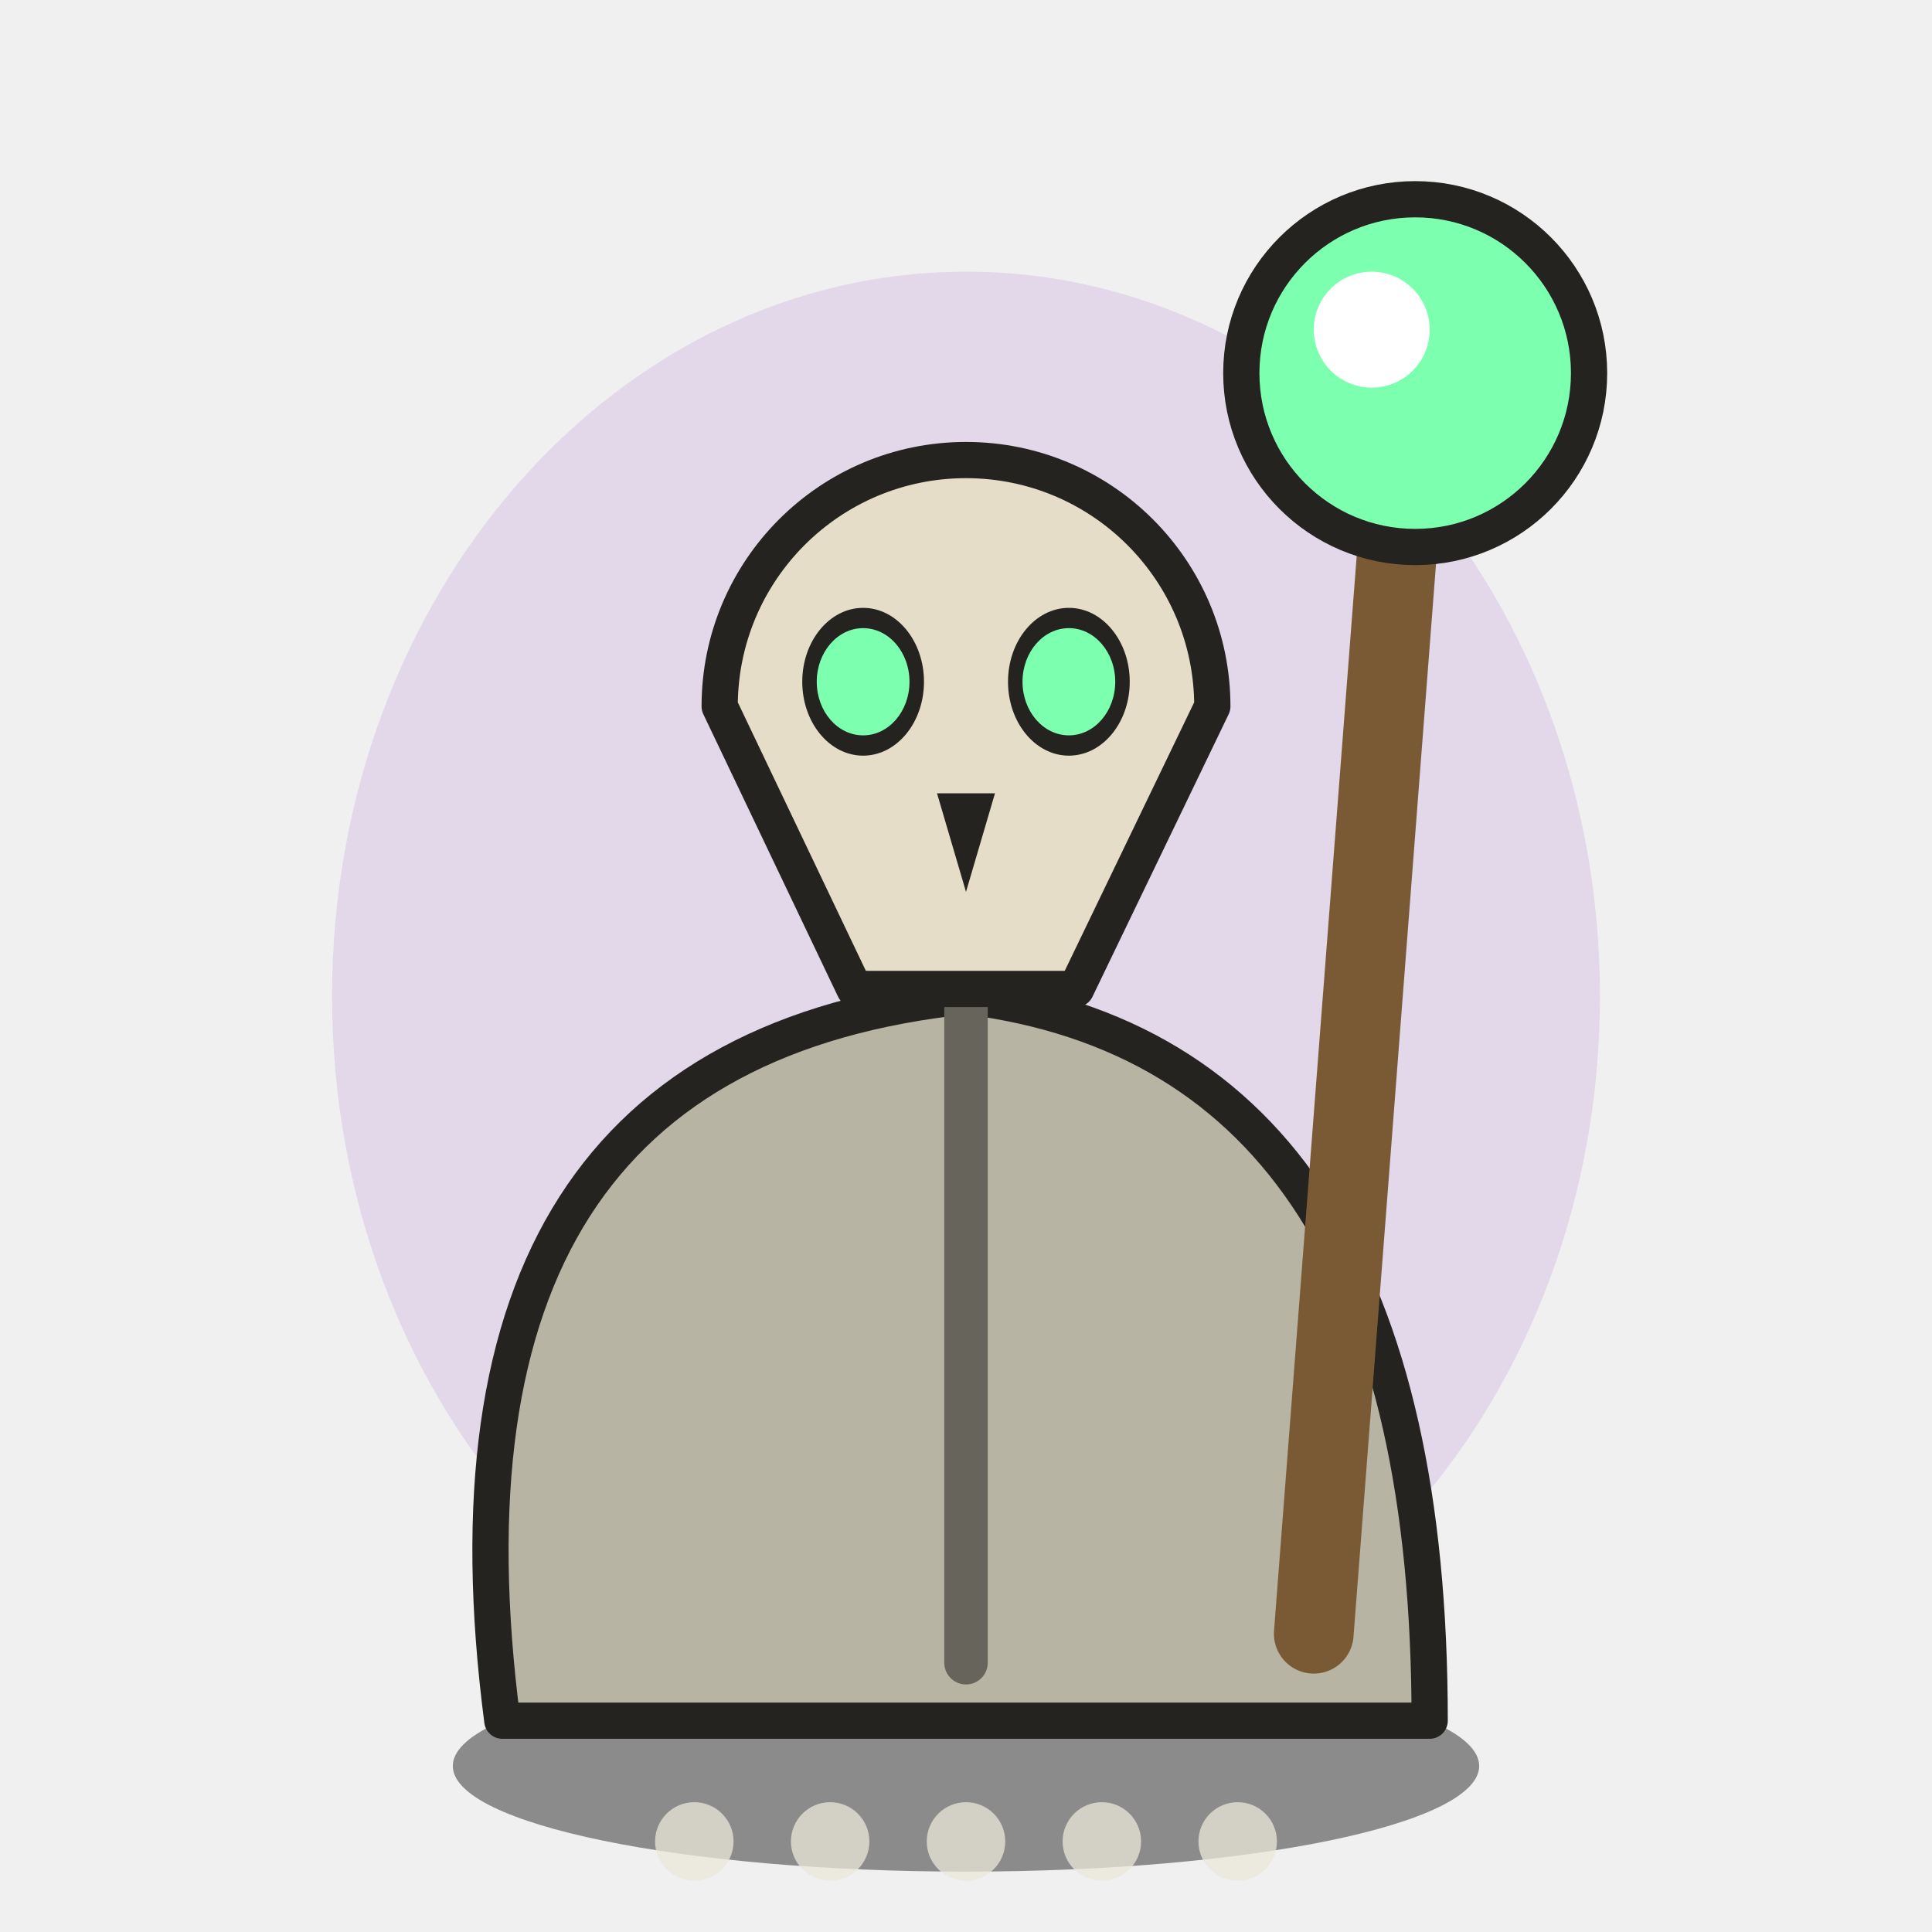
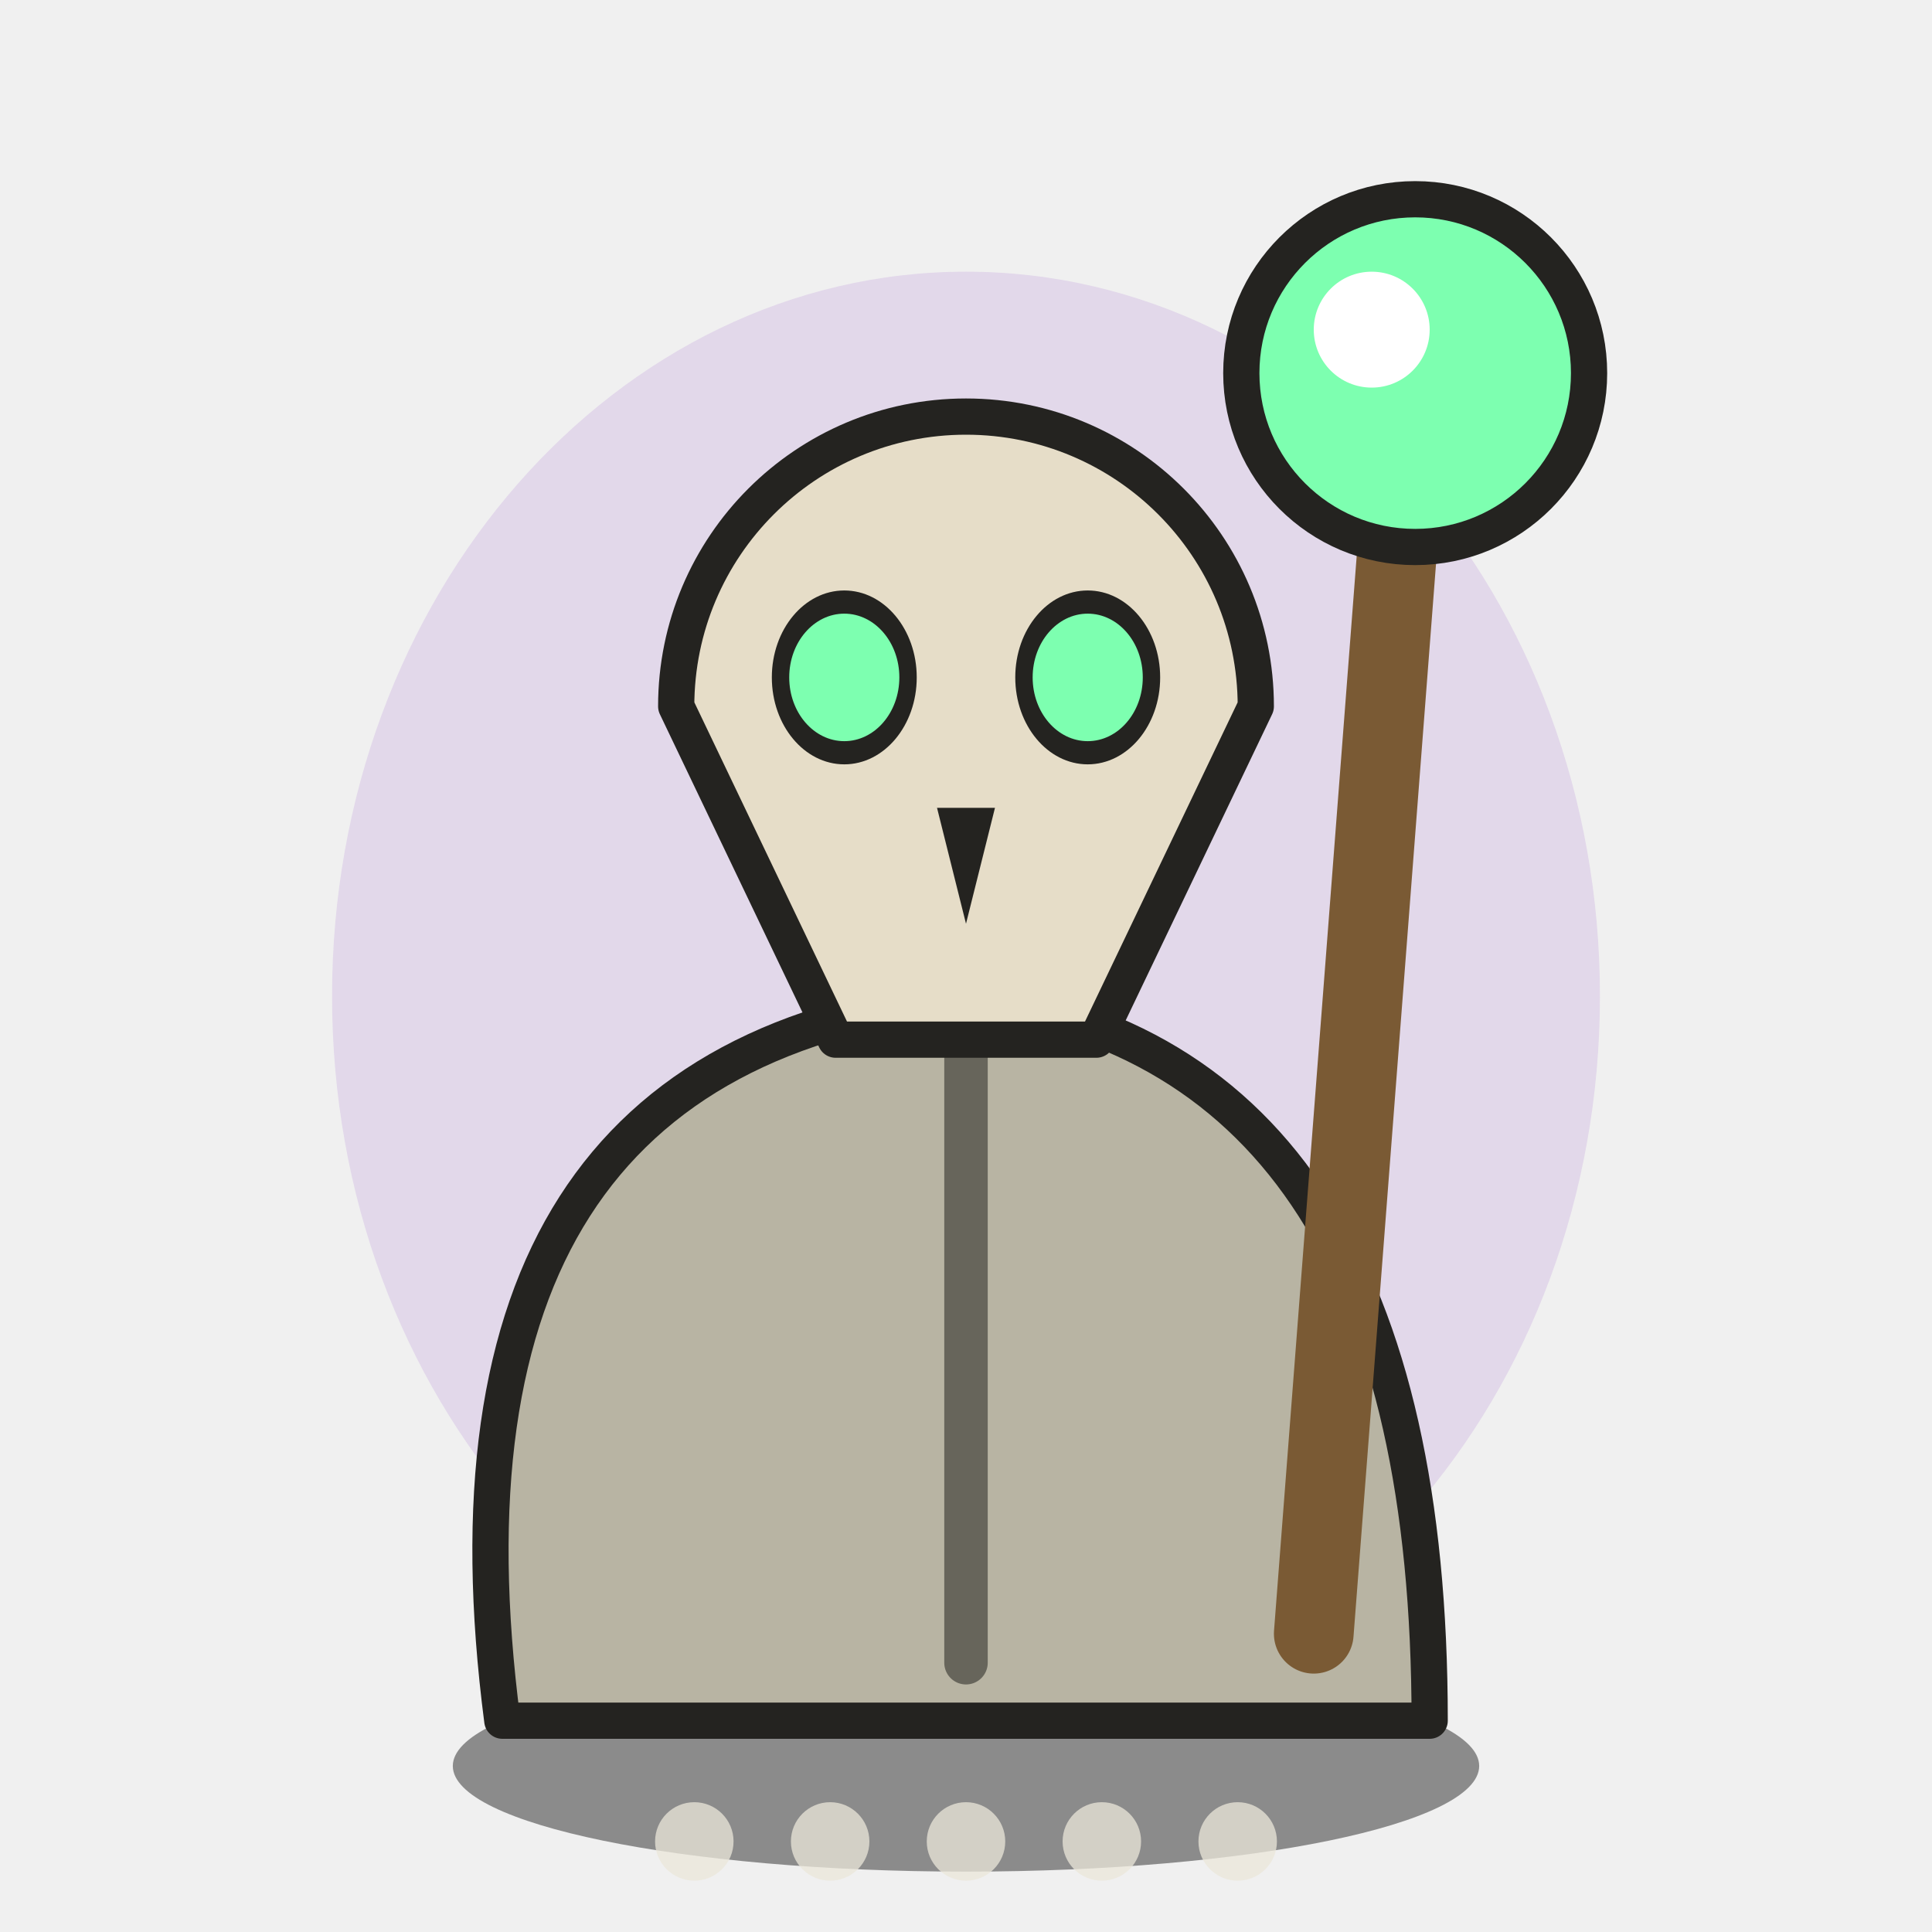
<svg xmlns="http://www.w3.org/2000/svg" viewBox="0 0 128 128" width="128" height="128">
  <ellipse cx="64.0" cy="117.0" rx="34.0" ry="7" fill="#000" opacity="0.42" />
  <ellipse cx="64.0" cy="66" rx="42" ry="48" fill="#a167cf" opacity="0.18" />
  <g transform="translate(64.0,114.0) scale(0.96) translate(-64.0,-114.0)">
    <path d="M 32.0 114.0 q -6 -46 32.0 -50 q 32.0 4 32.0 50 Z" fill="#b8b4a3" stroke="#242320" stroke-width="2.5" stroke-linejoin="round" stroke-linecap="round" />
    <path d="M 64.0 56.0 L 64.0 110.0" fill="none" stroke="#67655b" stroke-width="3.0" stroke-linecap="round" stroke-linejoin="round" />
-     <path d="M 47.0 44.0 a 17.0 17.0 0 1 1 34.0 0 l -9.4 19.5 l -15.3 0 Z" fill="#e6ddc8" stroke="#242320" stroke-width="2.5" stroke-linejoin="round" stroke-linecap="round" />
-     <ellipse cx="56.9" cy="42.3" rx="4.2" ry="5.1" fill="#242320" />
-     <ellipse cx="71.1" cy="42.3" rx="4.2" ry="5.1" fill="#242320" />
-     <polygon points="62.0,50.0 66.0,50.0 64.0,56.8" fill="#242320" stroke="#242320" stroke-width="0.0" stroke-linejoin="round" />
-     <ellipse cx="56.9" cy="42.3" rx="3.2" ry="3.7" fill="#7dffb0" />
-     <ellipse cx="71.1" cy="42.3" rx="3.2" ry="3.7" fill="#7dffb0" />
+     <path d="M 44.0 44.0 a 20.0 20.0 0 1 1 40.0 0 l -11.0 23.0 l -18.0 0 Z" fill="#e6ddc8" stroke="#242320" stroke-width="2.5" stroke-linejoin="round" stroke-linecap="round" />
+     <ellipse cx="55.6" cy="42.0" rx="5.0" ry="6.0" fill="#242320" />
+     <ellipse cx="72.4" cy="42.0" rx="5.0" ry="6.0" fill="#242320" />
+     <polygon points="62.0,51.0 66.0,51.0 64.0,59.0" fill="#242320" stroke="#242320" stroke-width="0.0" stroke-linejoin="round" />
+     <ellipse cx="55.6" cy="42.0" rx="3.8" ry="4.4" fill="#7dffb0" />
+     <ellipse cx="72.4" cy="42.0" rx="3.8" ry="4.4" fill="#7dffb0" />
    <path d="M 94 30 L 88 108" fill="none" stroke="#7a5a34" stroke-width="5.5" stroke-linecap="round" stroke-linejoin="round" />
    <ellipse cx="95.0" cy="21.0" rx="12.0" ry="12.0" fill="#7dffb0" stroke="#242320" stroke-width="2.5" />
    <ellipse cx="92.0" cy="18.0" rx="4.0" ry="4.0" fill="#ffffff" />
  </g>
  <circle cx="46.0" cy="122.0" r="2.6" fill="#ebe7da" opacity="0.75" />
  <circle cx="55.0" cy="122.0" r="2.6" fill="#ebe7da" opacity="0.75" />
  <circle cx="64.0" cy="122.0" r="2.6" fill="#ebe7da" opacity="0.75" />
  <circle cx="73.0" cy="122.0" r="2.6" fill="#ebe7da" opacity="0.75" />
  <circle cx="82.0" cy="122.0" r="2.6" fill="#ebe7da" opacity="0.75" />
</svg>
